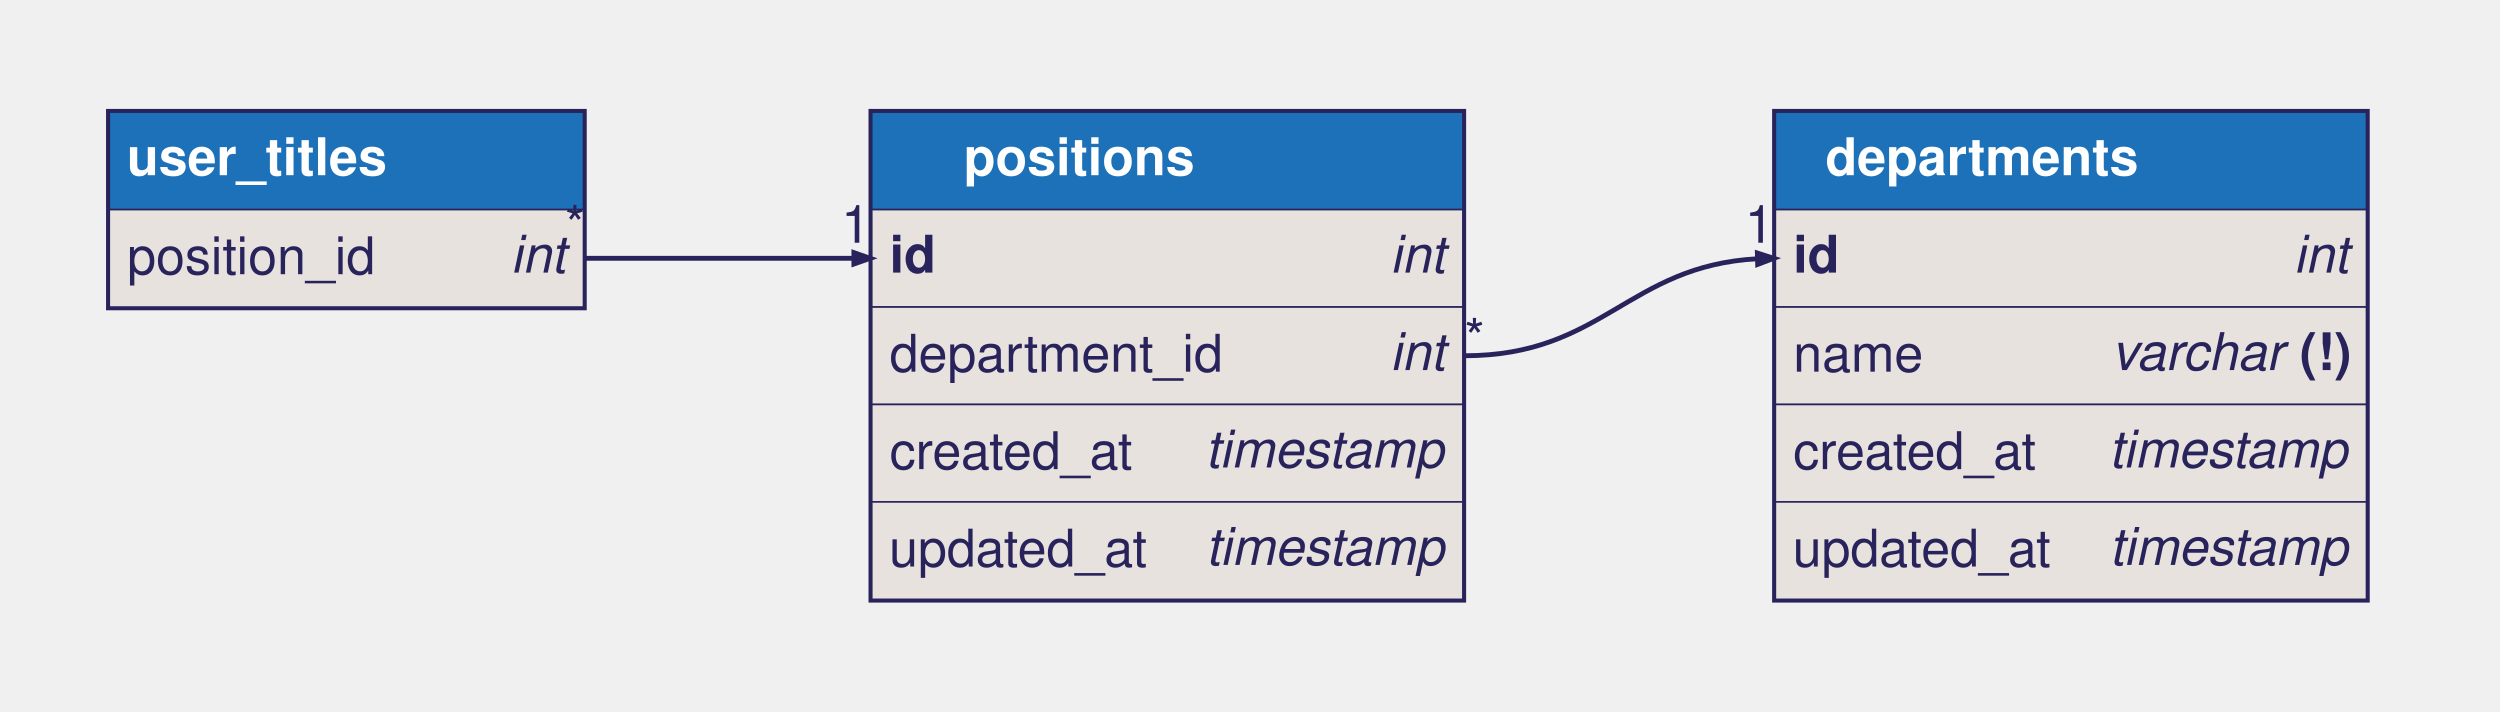
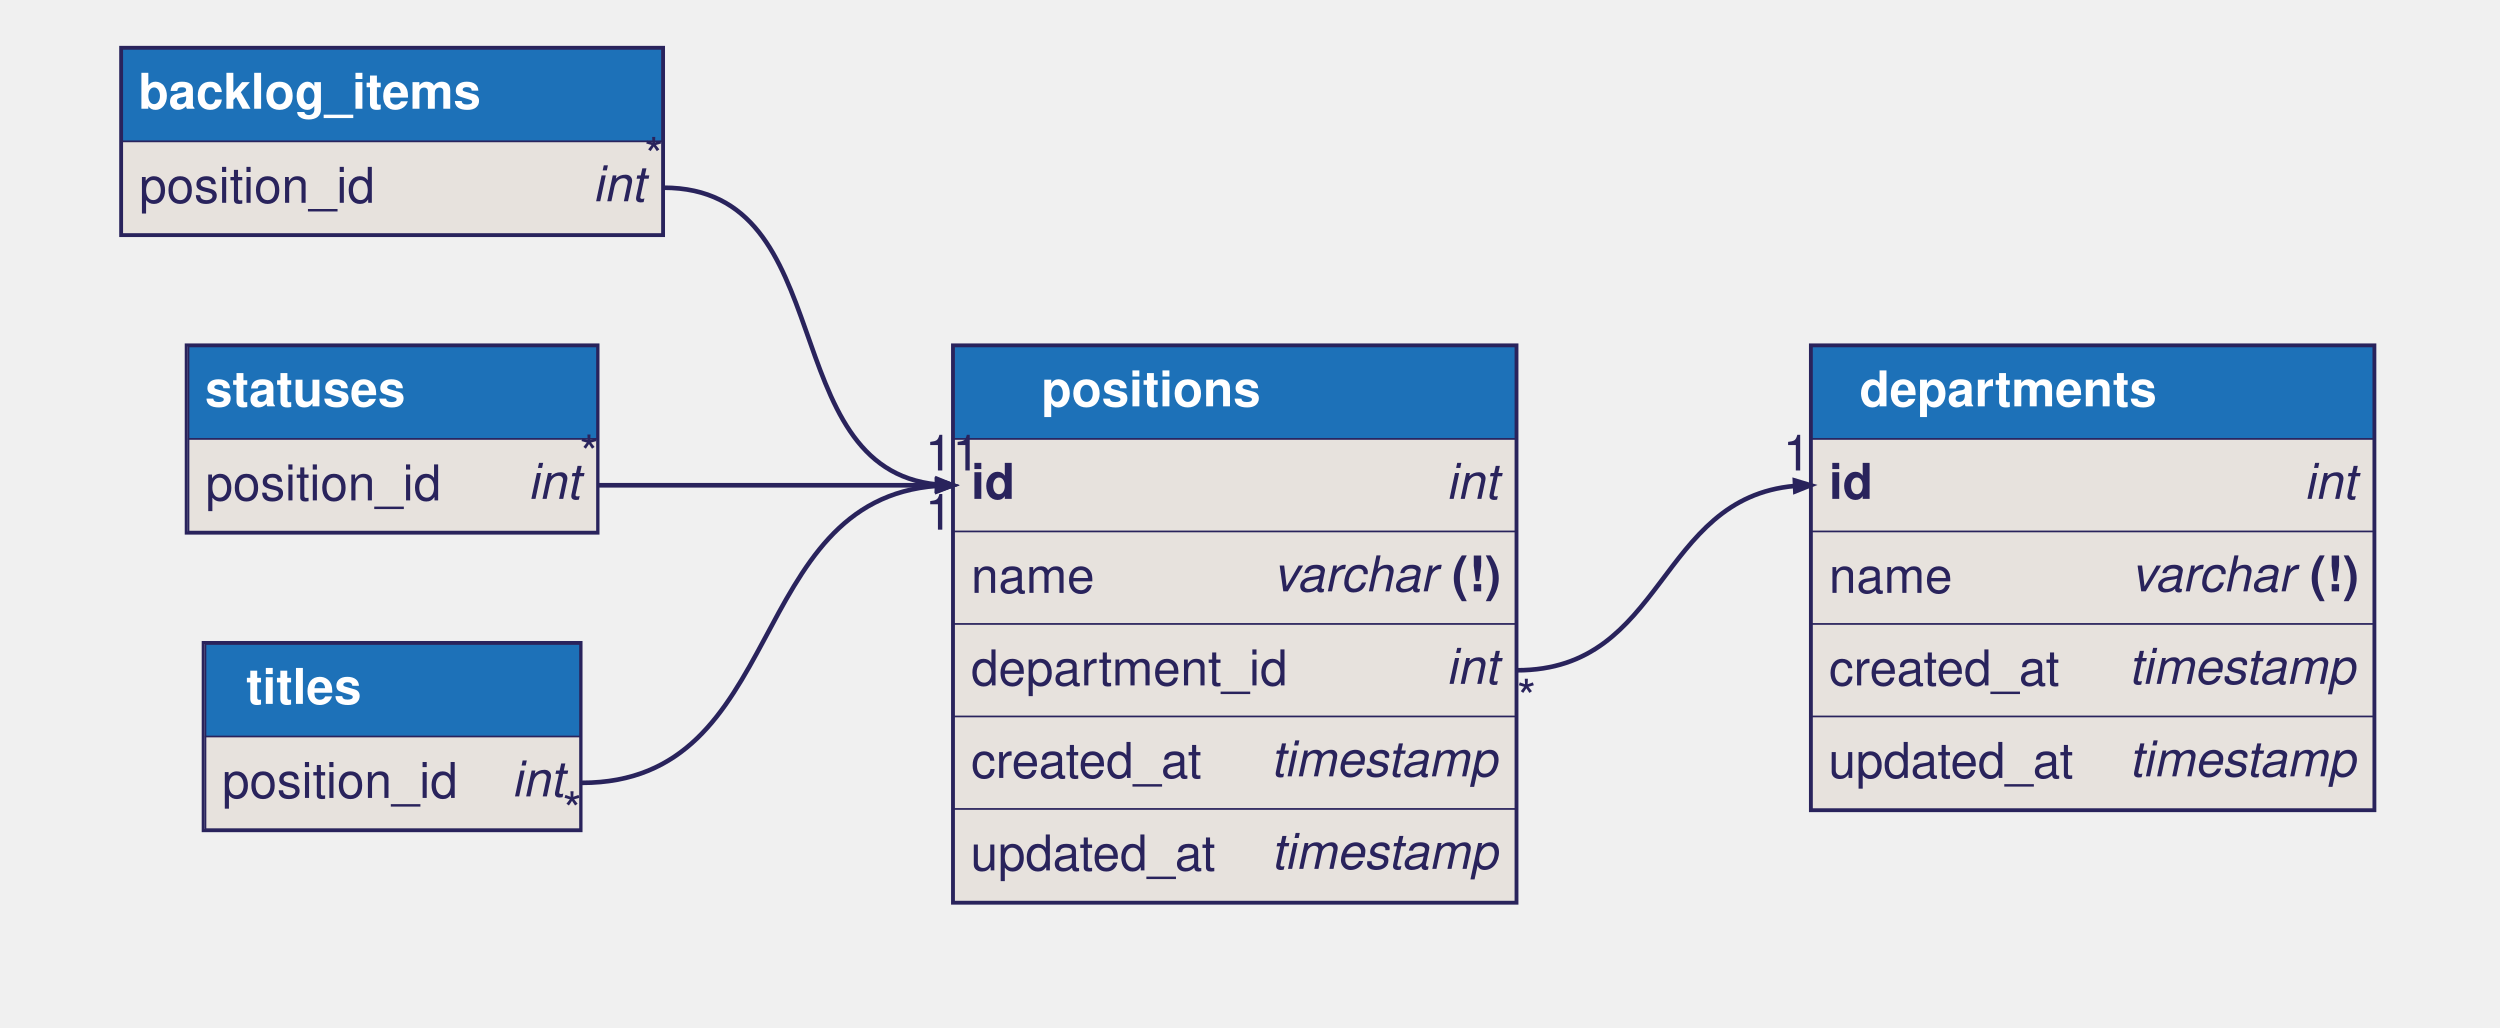
- <svg xmlns="http://www.w3.org/2000/svg" width="1539pt" height="438pt" viewBox="0.00 0.00 1539.47 437.92">
-   <g id="graph0" class="graph" transform="scale(1 1) rotate(0) translate(4 433.92)">
+ <svg xmlns="http://www.w3.org/2000/svg" width="1621pt" height="666pt" viewBox="0.00 0.00 1621.49 666.07">
+   <g id="graph0" class="graph" transform="scale(1 1) rotate(0) translate(4 662.07)">
    <g id="departments" class="node">
-       <ellipse fill="none" stroke="black" stroke-width="0" cx="1271.25" cy="-214.96" rx="260.43" ry="214.92" />
-       <polygon fill="#1d71b8" stroke="transparent" points="1089.25,-304.96 1089.25,-364.96 1453.25,-364.96 1453.25,-304.96 1089.25,-304.96" />
-       <polygon fill="none" stroke="#29235c" points="1089.25,-304.96 1089.25,-364.96 1453.25,-364.96 1453.25,-304.96 1089.25,-304.96" />
-       <text text-anchor="start" x="1120.09" y="-326.16" font-family="Helvetica,sans-Serif" font-weight="bold" font-size="32.00" fill="#ffffff">       departments       </text>
-       <polygon fill="#e7e2dd" stroke="transparent" points="1089.25,-244.96 1089.25,-304.96 1453.25,-304.96 1453.25,-244.96 1089.25,-244.96" />
-       <polygon fill="none" stroke="#29235c" points="1089.25,-244.96 1089.25,-304.96 1453.25,-304.96 1453.25,-244.96 1089.25,-244.96" />
-       <text text-anchor="start" x="1100.25" y="-266.16" font-family="Helvetica,sans-Serif" font-weight="bold" font-size="32.00" fill="#29235c">id</text>
-       <text text-anchor="start" x="1125.14" y="-266.16" font-family="Helvetica,sans-Serif" font-size="32.00" fill="#29235c">    </text>
-       <text text-anchor="start" x="1408.47" y="-266.16" font-family="Helvetica,sans-Serif" font-style="italic" font-size="32.00" fill="#29235c">int</text>
-       <polygon fill="#e7e2dd" stroke="transparent" points="1089.25,-184.96 1089.25,-244.96 1453.25,-244.96 1453.25,-184.96 1089.25,-184.96" />
-       <polygon fill="none" stroke="#29235c" points="1089.25,-184.96 1089.25,-244.96 1453.25,-244.96 1453.25,-184.96 1089.25,-184.96" />
-       <text text-anchor="start" x="1100.25" y="-205.16" font-family="Helvetica,sans-Serif" font-size="32.00" fill="#29235c">name    </text>
-       <text text-anchor="start" x="1296.49" y="-206.16" font-family="Helvetica,sans-Serif" font-style="italic" font-size="32.00" fill="#29235c">varchar</text>
-       <text text-anchor="start" x="1403.16" y="-206.16" font-family="Helvetica,sans-Serif" font-size="32.00" fill="#29235c"> </text>
-       <text text-anchor="start" x="1412.05" y="-206.16" font-family="Helvetica,sans-Serif" font-weight="bold" font-size="32.00" fill="#29235c">(!)</text>
-       <polygon fill="#e7e2dd" stroke="transparent" points="1089.25,-124.96 1089.25,-184.96 1453.25,-184.96 1453.25,-124.96 1089.25,-124.96" />
-       <polygon fill="none" stroke="#29235c" points="1089.25,-124.96 1089.25,-184.96 1453.25,-184.96 1453.25,-124.96 1089.25,-124.96" />
-       <text text-anchor="start" x="1100.25" y="-145.16" font-family="Helvetica,sans-Serif" font-size="32.00" fill="#29235c">created_at    </text>
-       <text text-anchor="start" x="1294.69" y="-146.16" font-family="Helvetica,sans-Serif" font-style="italic" font-size="32.00" fill="#29235c">timestamp</text>
-       <polygon fill="#e7e2dd" stroke="transparent" points="1089.25,-64.96 1089.25,-124.96 1453.25,-124.96 1453.25,-64.96 1089.25,-64.96" />
-       <polygon fill="none" stroke="#29235c" points="1089.25,-64.96 1089.25,-124.96 1453.25,-124.96 1453.25,-64.96 1089.25,-64.96" />
-       <text text-anchor="start" x="1099.92" y="-85.16" font-family="Helvetica,sans-Serif" font-size="32.00" fill="#29235c">updated_at    </text>
-       <text text-anchor="start" x="1294.97" y="-86.16" font-family="Helvetica,sans-Serif" font-style="italic" font-size="32.00" fill="#29235c">timestamp</text>
-       <polygon fill="none" stroke="#29235c" stroke-width="2" points="1088.25,-63.96 1088.25,-365.96 1454.25,-365.96 1454.25,-63.96 1088.25,-63.96" />
+       <ellipse fill="none" stroke="black" stroke-width="0" cx="1353.28" cy="-287.39" rx="260.43" ry="214.92" />
+       <polygon fill="#1d71b8" stroke="transparent" points="1171.28,-377.39 1171.28,-437.39 1535.28,-437.39 1535.28,-377.39 1171.28,-377.39" />
+       <polygon fill="none" stroke="#29235c" points="1171.28,-377.39 1171.28,-437.39 1535.28,-437.39 1535.28,-377.39 1171.28,-377.39" />
+       <text text-anchor="start" x="1202.12" y="-398.59" font-family="Helvetica,sans-Serif" font-weight="bold" font-size="32.00" fill="#ffffff">       departments       </text>
+       <polygon fill="#e7e2dd" stroke="transparent" points="1171.28,-317.39 1171.28,-377.39 1535.28,-377.39 1535.28,-317.39 1171.28,-317.39" />
+       <polygon fill="none" stroke="#29235c" points="1171.28,-317.39 1171.28,-377.39 1535.28,-377.39 1535.28,-317.39 1171.28,-317.39" />
+       <text text-anchor="start" x="1182.28" y="-338.59" font-family="Helvetica,sans-Serif" font-weight="bold" font-size="32.00" fill="#29235c">id</text>
+       <text text-anchor="start" x="1207.17" y="-338.59" font-family="Helvetica,sans-Serif" font-size="32.00" fill="#29235c">    </text>
+       <text text-anchor="start" x="1490.5" y="-338.59" font-family="Helvetica,sans-Serif" font-style="italic" font-size="32.00" fill="#29235c">int</text>
+       <polygon fill="#e7e2dd" stroke="transparent" points="1171.28,-257.39 1171.28,-317.39 1535.28,-317.39 1535.28,-257.39 1171.28,-257.39" />
+       <polygon fill="none" stroke="#29235c" points="1171.28,-257.39 1171.28,-317.39 1535.28,-317.39 1535.28,-257.39 1171.28,-257.39" />
+       <text text-anchor="start" x="1182.28" y="-277.59" font-family="Helvetica,sans-Serif" font-size="32.00" fill="#29235c">name    </text>
+       <text text-anchor="start" x="1378.51" y="-278.59" font-family="Helvetica,sans-Serif" font-style="italic" font-size="32.00" fill="#29235c">varchar</text>
+       <text text-anchor="start" x="1485.19" y="-278.59" font-family="Helvetica,sans-Serif" font-size="32.00" fill="#29235c"> </text>
+       <text text-anchor="start" x="1494.08" y="-278.59" font-family="Helvetica,sans-Serif" font-weight="bold" font-size="32.00" fill="#29235c">(!)</text>
+       <polygon fill="#e7e2dd" stroke="transparent" points="1171.28,-197.39 1171.28,-257.39 1535.28,-257.39 1535.28,-197.39 1171.28,-197.39" />
+       <polygon fill="none" stroke="#29235c" points="1171.28,-197.39 1171.28,-257.39 1535.28,-257.39 1535.28,-197.39 1171.28,-197.39" />
+       <text text-anchor="start" x="1182.28" y="-217.59" font-family="Helvetica,sans-Serif" font-size="32.00" fill="#29235c">created_at    </text>
+       <text text-anchor="start" x="1376.72" y="-218.59" font-family="Helvetica,sans-Serif" font-style="italic" font-size="32.00" fill="#29235c">timestamp</text>
+       <polygon fill="#e7e2dd" stroke="transparent" points="1171.28,-137.39 1171.28,-197.39 1535.28,-197.39 1535.28,-137.39 1171.28,-137.39" />
+       <polygon fill="none" stroke="#29235c" points="1171.28,-137.39 1171.28,-197.39 1535.28,-197.39 1535.28,-137.39 1171.28,-137.39" />
+       <text text-anchor="start" x="1181.94" y="-157.59" font-family="Helvetica,sans-Serif" font-size="32.00" fill="#29235c">updated_at    </text>
+       <text text-anchor="start" x="1377" y="-158.59" font-family="Helvetica,sans-Serif" font-style="italic" font-size="32.00" fill="#29235c">timestamp</text>
+       <polygon fill="none" stroke="#29235c" stroke-width="2" points="1170.28,-136.39 1170.28,-438.39 1536.28,-438.39 1536.28,-136.39 1170.28,-136.39" />
    </g>
    <g id="positions" class="node">
-       <ellipse fill="none" stroke="black" stroke-width="0" cx="714.82" cy="-214.96" rx="260.43" ry="214.92" />
-       <polygon fill="#1d71b8" stroke="transparent" points="532.82,-304.96 532.82,-364.96 896.82,-364.96 896.82,-304.96 532.82,-304.96" />
-       <polygon fill="none" stroke="#29235c" points="532.82,-304.96 532.82,-364.96 896.82,-364.96 896.82,-304.96 532.82,-304.96" />
-       <text text-anchor="start" x="589.45" y="-326.16" font-family="Helvetica,sans-Serif" font-weight="bold" font-size="32.00" fill="#ffffff">       positions       </text>
-       <polygon fill="#e7e2dd" stroke="transparent" points="532.82,-244.96 532.82,-304.96 896.82,-304.96 896.82,-244.96 532.82,-244.96" />
-       <polygon fill="none" stroke="#29235c" points="532.82,-244.96 532.82,-304.96 896.82,-304.96 896.82,-244.96 532.82,-244.96" />
-       <text text-anchor="start" x="543.82" y="-266.16" font-family="Helvetica,sans-Serif" font-weight="bold" font-size="32.00" fill="#29235c">id</text>
-       <text text-anchor="start" x="568.71" y="-266.16" font-family="Helvetica,sans-Serif" font-size="32.00" fill="#29235c">    </text>
-       <text text-anchor="start" x="852.04" y="-266.16" font-family="Helvetica,sans-Serif" font-style="italic" font-size="32.00" fill="#29235c">int</text>
-       <polygon fill="#e7e2dd" stroke="transparent" points="532.82,-184.96 532.82,-244.96 896.82,-244.96 896.82,-184.96 532.82,-184.96" />
-       <polygon fill="none" stroke="#29235c" points="532.82,-184.96 532.82,-244.96 896.82,-244.96 896.82,-184.96 532.82,-184.96" />
-       <text text-anchor="start" x="543.82" y="-205.16" font-family="Helvetica,sans-Serif" font-size="32.00" fill="#29235c">department_id    </text>
-       <text text-anchor="start" x="852.04" y="-206.16" font-family="Helvetica,sans-Serif" font-style="italic" font-size="32.00" fill="#29235c">int</text>
-       <polygon fill="#e7e2dd" stroke="transparent" points="532.82,-124.96 532.82,-184.96 896.82,-184.96 896.82,-124.96 532.82,-124.96" />
-       <polygon fill="none" stroke="#29235c" points="532.82,-124.96 532.82,-184.96 896.82,-184.96 896.82,-124.96 532.82,-124.96" />
-       <text text-anchor="start" x="543.82" y="-145.16" font-family="Helvetica,sans-Serif" font-size="32.00" fill="#29235c">created_at    </text>
-       <text text-anchor="start" x="738.26" y="-146.16" font-family="Helvetica,sans-Serif" font-style="italic" font-size="32.00" fill="#29235c">timestamp</text>
-       <polygon fill="#e7e2dd" stroke="transparent" points="532.82,-64.96 532.82,-124.96 896.82,-124.96 896.82,-64.96 532.82,-64.96" />
-       <polygon fill="none" stroke="#29235c" points="532.82,-64.96 532.82,-124.96 896.82,-124.96 896.82,-64.96 532.82,-64.96" />
-       <text text-anchor="start" x="543.49" y="-85.16" font-family="Helvetica,sans-Serif" font-size="32.00" fill="#29235c">updated_at    </text>
-       <text text-anchor="start" x="738.54" y="-86.16" font-family="Helvetica,sans-Serif" font-style="italic" font-size="32.00" fill="#29235c">timestamp</text>
-       <polygon fill="none" stroke="#29235c" stroke-width="2" points="531.82,-63.96 531.82,-365.96 897.82,-365.96 897.82,-63.96 531.82,-63.96" />
+       <ellipse fill="none" stroke="black" stroke-width="0" cx="796.85" cy="-257.39" rx="260.43" ry="257.27" />
+       <polygon fill="#1d71b8" stroke="transparent" points="614.85,-377.39 614.85,-437.39 978.85,-437.39 978.85,-377.39 614.85,-377.39" />
+       <polygon fill="none" stroke="#29235c" points="614.85,-377.39 614.85,-437.39 978.85,-437.39 978.85,-377.39 614.85,-377.39" />
+       <text text-anchor="start" x="671.47" y="-398.59" font-family="Helvetica,sans-Serif" font-weight="bold" font-size="32.00" fill="#ffffff">       positions       </text>
+       <polygon fill="#e7e2dd" stroke="transparent" points="614.85,-317.39 614.85,-377.39 978.85,-377.39 978.85,-317.39 614.85,-317.39" />
+       <polygon fill="none" stroke="#29235c" points="614.85,-317.39 614.85,-377.39 978.85,-377.39 978.85,-317.39 614.85,-317.39" />
+       <text text-anchor="start" x="625.85" y="-338.59" font-family="Helvetica,sans-Serif" font-weight="bold" font-size="32.00" fill="#29235c">id</text>
+       <text text-anchor="start" x="650.74" y="-338.59" font-family="Helvetica,sans-Serif" font-size="32.00" fill="#29235c">    </text>
+       <text text-anchor="start" x="934.06" y="-338.59" font-family="Helvetica,sans-Serif" font-style="italic" font-size="32.00" fill="#29235c">int</text>
+       <polygon fill="#e7e2dd" stroke="transparent" points="614.85,-257.39 614.85,-317.39 978.85,-317.39 978.85,-257.39 614.85,-257.39" />
+       <polygon fill="none" stroke="#29235c" points="614.85,-257.39 614.85,-317.39 978.85,-317.39 978.85,-257.39 614.85,-257.39" />
+       <text text-anchor="start" x="625.85" y="-277.59" font-family="Helvetica,sans-Serif" font-size="32.00" fill="#29235c">name    </text>
+       <text text-anchor="start" x="822.08" y="-278.59" font-family="Helvetica,sans-Serif" font-style="italic" font-size="32.00" fill="#29235c">varchar</text>
+       <text text-anchor="start" x="928.76" y="-278.59" font-family="Helvetica,sans-Serif" font-size="32.00" fill="#29235c"> </text>
+       <text text-anchor="start" x="937.65" y="-278.59" font-family="Helvetica,sans-Serif" font-weight="bold" font-size="32.00" fill="#29235c">(!)</text>
+       <polygon fill="#e7e2dd" stroke="transparent" points="614.85,-197.39 614.85,-257.39 978.85,-257.39 978.85,-197.39 614.85,-197.39" />
+       <polygon fill="none" stroke="#29235c" points="614.85,-197.39 614.85,-257.39 978.85,-257.39 978.85,-197.39 614.85,-197.39" />
+       <text text-anchor="start" x="625.85" y="-217.59" font-family="Helvetica,sans-Serif" font-size="32.00" fill="#29235c">department_id    </text>
+       <text text-anchor="start" x="934.06" y="-218.59" font-family="Helvetica,sans-Serif" font-style="italic" font-size="32.00" fill="#29235c">int</text>
+       <polygon fill="#e7e2dd" stroke="transparent" points="614.85,-137.39 614.85,-197.39 978.85,-197.39 978.85,-137.39 614.85,-137.39" />
+       <polygon fill="none" stroke="#29235c" points="614.85,-137.39 614.85,-197.39 978.85,-197.39 978.85,-137.39 614.85,-137.39" />
+       <text text-anchor="start" x="625.85" y="-157.59" font-family="Helvetica,sans-Serif" font-size="32.00" fill="#29235c">created_at    </text>
+       <text text-anchor="start" x="820.29" y="-158.59" font-family="Helvetica,sans-Serif" font-style="italic" font-size="32.00" fill="#29235c">timestamp</text>
+       <polygon fill="#e7e2dd" stroke="transparent" points="614.85,-77.39 614.85,-137.39 978.85,-137.39 978.85,-77.39 614.85,-77.39" />
+       <polygon fill="none" stroke="#29235c" points="614.85,-77.39 614.85,-137.39 978.85,-137.39 978.85,-77.39 614.85,-77.39" />
+       <text text-anchor="start" x="625.51" y="-97.59" font-family="Helvetica,sans-Serif" font-size="32.00" fill="#29235c">updated_at    </text>
+       <text text-anchor="start" x="820.57" y="-98.59" font-family="Helvetica,sans-Serif" font-style="italic" font-size="32.00" fill="#29235c">timestamp</text>
+       <polygon fill="none" stroke="#29235c" stroke-width="2" points="613.85,-76.39 613.85,-438.39 979.85,-438.39 979.85,-76.39 613.85,-76.39" />
    </g>
    <g id="edge2" class="edge">
-       <path fill="none" stroke="#29235c" stroke-width="3" d="M897.82,-214.96C983.09,-214.96 998.39,-270.36 1078.19,-274.69" />
-       <polygon fill="#29235c" stroke="#29235c" stroke-width="3" points="1078.16,-278.19 1088.25,-274.96 1078.35,-271.2 1078.16,-278.19" />
-       <text text-anchor="middle" x="1079.36" y="-284.56" font-family="Helvetica,sans-Serif" font-size="32.00" fill="#29235c">1</text>
-       <text text-anchor="middle" x="904.04" y="-214.96" font-family="Helvetica,sans-Serif" font-size="32.00" fill="#29235c">*</text>
+       <path fill="none" stroke="#29235c" stroke-width="3" d="M979.85,-227.39C1076.37,-227.39 1070.78,-339.1 1160.12,-346.95" />
+       <polygon fill="#29235c" stroke="#29235c" stroke-width="3" points="1160.14,-350.46 1170.28,-347.39 1160.44,-343.46 1160.14,-350.46" />
+       <text text-anchor="middle" x="1161.38" y="-356.99" font-family="Helvetica,sans-Serif" font-size="32.00" fill="#29235c">1</text>
+       <text text-anchor="middle" x="986.07" y="-198.59" font-family="Helvetica,sans-Serif" font-size="32.00" fill="#29235c">*</text>
    </g>
-     <g id="user_titles" class="node">
-       <ellipse fill="none" stroke="black" stroke-width="0" cx="209.3" cy="-304.96" rx="209.11" ry="87.86" />
-       <polygon fill="#1d71b8" stroke="transparent" points="63.3,-304.96 63.3,-364.96 355.3,-364.96 355.3,-304.96 63.3,-304.96" />
-       <polygon fill="none" stroke="#29235c" points="63.3,-304.96 63.3,-364.96 355.3,-364.96 355.3,-304.96 63.3,-304.96" />
-       <text text-anchor="start" x="74.16" y="-326.16" font-family="Helvetica,sans-Serif" font-weight="bold" font-size="32.00" fill="#ffffff">       user_titles       </text>
-       <polygon fill="#e7e2dd" stroke="transparent" points="63.3,-244.96 63.3,-304.96 355.3,-304.96 355.3,-244.96 63.3,-244.96" />
-       <polygon fill="none" stroke="#29235c" points="63.3,-244.96 63.3,-304.96 355.3,-304.96 355.3,-244.96 63.3,-244.96" />
-       <text text-anchor="start" x="74.3" y="-265.16" font-family="Helvetica,sans-Serif" font-size="32.00" fill="#29235c">position_id    </text>
-       <text text-anchor="start" x="310.52" y="-266.16" font-family="Helvetica,sans-Serif" font-style="italic" font-size="32.00" fill="#29235c">int</text>
-       <polygon fill="none" stroke="#29235c" stroke-width="2" points="62.3,-243.96 62.3,-365.96 356.3,-365.96 356.3,-243.96 62.3,-243.96" />
+     <g id="backlog_items" class="node">
+       <ellipse fill="none" stroke="black" stroke-width="0" cx="250.32" cy="-570.39" rx="250.13" ry="87.86" />
+       <polygon fill="#1d71b8" stroke="transparent" points="75.32,-570.39 75.32,-630.39 425.32,-630.39 425.32,-570.39 75.32,-570.39" />
+       <polygon fill="none" stroke="#29235c" points="75.32,-570.39 75.32,-630.39 425.32,-630.39 425.32,-570.39 75.32,-570.39" />
+       <text text-anchor="start" x="85.83" y="-591.59" font-family="Helvetica,sans-Serif" font-weight="bold" font-size="32.00" fill="#ffffff">       backlog_items       </text>
+       <polygon fill="#e7e2dd" stroke="transparent" points="75.32,-510.39 75.32,-570.39 425.32,-570.39 425.32,-510.39 75.32,-510.39" />
+       <polygon fill="none" stroke="#29235c" points="75.32,-510.39 75.32,-570.39 425.32,-570.39 425.32,-510.39 75.32,-510.39" />
+       <text text-anchor="start" x="86.32" y="-530.59" font-family="Helvetica,sans-Serif" font-size="32.00" fill="#29235c">position_id    </text>
+       <text text-anchor="start" x="380.53" y="-531.59" font-family="Helvetica,sans-Serif" font-style="italic" font-size="32.00" fill="#29235c">int</text>
+       <polygon fill="none" stroke="#29235c" stroke-width="2" points="74.32,-509.39 74.32,-631.39 426.32,-631.39 426.32,-509.39 74.32,-509.39" />
    </g>
    <g id="edge4" class="edge">
-       <path fill="none" stroke="#29235c" stroke-width="3" d="M356.3,-274.96C430.81,-274.96 451.94,-274.96 521.65,-274.96" />
-       <polygon fill="#29235c" stroke="#29235c" stroke-width="3" points="521.82,-278.46 531.82,-274.96 521.82,-271.46 521.82,-278.46" />
-       <text text-anchor="middle" x="522.93" y="-284.56" font-family="Helvetica,sans-Serif" font-size="32.00" fill="#29235c">1</text>
-       <text text-anchor="middle" x="350.08" y="-284.56" font-family="Helvetica,sans-Serif" font-size="32.00" fill="#29235c">*</text>
+       <path fill="none" stroke="#29235c" stroke-width="3" d="M426.32,-540.39C542.41,-540.39 497.13,-358.53 603.77,-347.87" />
+       <polygon fill="#29235c" stroke="#29235c" stroke-width="3" points="604.03,-351.37 613.85,-347.39 603.69,-344.37 604.03,-351.37" />
+       <text text-anchor="middle" x="604.95" y="-356.99" font-family="Helvetica,sans-Serif" font-size="32.00" fill="#29235c">1</text>
+       <text text-anchor="middle" x="420.09" y="-549.99" font-family="Helvetica,sans-Serif" font-size="32.00" fill="#29235c">*</text>
+     </g>
+     <g id="statuses" class="node">
+       <ellipse fill="none" stroke="black" stroke-width="0" cx="250.32" cy="-377.39" rx="190.42" ry="87.86" />
+       <polygon fill="#1d71b8" stroke="transparent" points="118.32,-377.39 118.32,-437.39 383.32,-437.39 383.32,-377.39 118.32,-377.39" />
+       <polygon fill="none" stroke="#29235c" points="118.32,-377.39 118.32,-437.39 383.32,-437.39 383.32,-377.39 118.32,-377.39" />
+       <text text-anchor="start" x="128.99" y="-398.59" font-family="Helvetica,sans-Serif" font-weight="bold" font-size="32.00" fill="#ffffff">       statuses       </text>
+       <polygon fill="#e7e2dd" stroke="transparent" points="118.32,-317.39 118.32,-377.39 383.32,-377.39 383.32,-317.39 118.32,-317.39" />
+       <polygon fill="none" stroke="#29235c" points="118.32,-317.39 118.32,-377.39 383.32,-377.39 383.32,-317.39 118.32,-317.39" />
+       <text text-anchor="start" x="129.32" y="-337.59" font-family="Helvetica,sans-Serif" font-size="32.00" fill="#29235c">position_id    </text>
+       <text text-anchor="start" x="338.53" y="-338.59" font-family="Helvetica,sans-Serif" font-style="italic" font-size="32.00" fill="#29235c">int</text>
+       <polygon fill="none" stroke="#29235c" stroke-width="2" points="116.82,-316.39 116.82,-438.39 383.82,-438.39 383.82,-316.39 116.82,-316.39" />
+     </g>
+     <g id="edge6" class="edge">
+       <path fill="none" stroke="#29235c" stroke-width="3" d="M384.32,-347.39C482.84,-347.39 510,-347.39 603.65,-347.39" />
+       <polygon fill="#29235c" stroke="#29235c" stroke-width="3" points="603.85,-350.89 613.85,-347.39 603.85,-343.89 603.85,-350.89" />
+       <text text-anchor="middle" x="622.74" y="-356.99" font-family="Helvetica,sans-Serif" font-size="32.00" fill="#29235c">1</text>
+       <text text-anchor="middle" x="378.09" y="-356.99" font-family="Helvetica,sans-Serif" font-size="32.00" fill="#29235c">*</text>
+     </g>
+     <g id="titles" class="node">
+       <ellipse fill="none" stroke="black" stroke-width="0" cx="250.32" cy="-184.39" rx="174.81" ry="87.86" />
+       <polygon fill="#1d71b8" stroke="transparent" points="129.32,-184.39 129.32,-244.39 372.32,-244.39 372.32,-184.39 129.32,-184.39" />
+       <polygon fill="none" stroke="#29235c" points="129.32,-184.39 129.32,-244.39 372.32,-244.39 372.32,-184.39 129.32,-184.39" />
+       <text text-anchor="start" x="155.68" y="-205.59" font-family="Helvetica,sans-Serif" font-weight="bold" font-size="32.00" fill="#ffffff">       titles       </text>
+       <polygon fill="#e7e2dd" stroke="transparent" points="129.32,-124.39 129.32,-184.39 372.32,-184.39 372.32,-124.39 129.32,-124.39" />
+       <polygon fill="none" stroke="#29235c" points="129.32,-124.39 129.32,-184.39 372.32,-184.39 372.32,-124.39 129.32,-124.39" />
+       <text text-anchor="start" x="140.07" y="-144.59" font-family="Helvetica,sans-Serif" font-size="32.00" fill="#29235c">position_id    </text>
+       <text text-anchor="start" x="327.92" y="-145.59" font-family="Helvetica,sans-Serif" font-style="italic" font-size="32.00" fill="#29235c">int</text>
+       <polygon fill="none" stroke="#29235c" stroke-width="2" points="127.82,-123.39 127.82,-245.39 372.82,-245.39 372.82,-123.39 127.82,-123.39" />
+     </g>
+     <g id="edge8" class="edge">
+       <path fill="none" stroke="#29235c" stroke-width="3" d="M373.32,-154.39C506.9,-154.39 478.38,-337.71 603.73,-347.02" />
+       <polygon fill="#29235c" stroke="#29235c" stroke-width="3" points="603.73,-350.52 613.85,-347.39 603.98,-343.53 603.73,-350.52" />
+       <text text-anchor="middle" x="604.95" y="-318.59" font-family="Helvetica,sans-Serif" font-size="32.00" fill="#29235c">1</text>
+       <text text-anchor="middle" x="367.09" y="-125.59" font-family="Helvetica,sans-Serif" font-size="32.00" fill="#29235c">*</text>
    </g>
  </g>
</svg>
